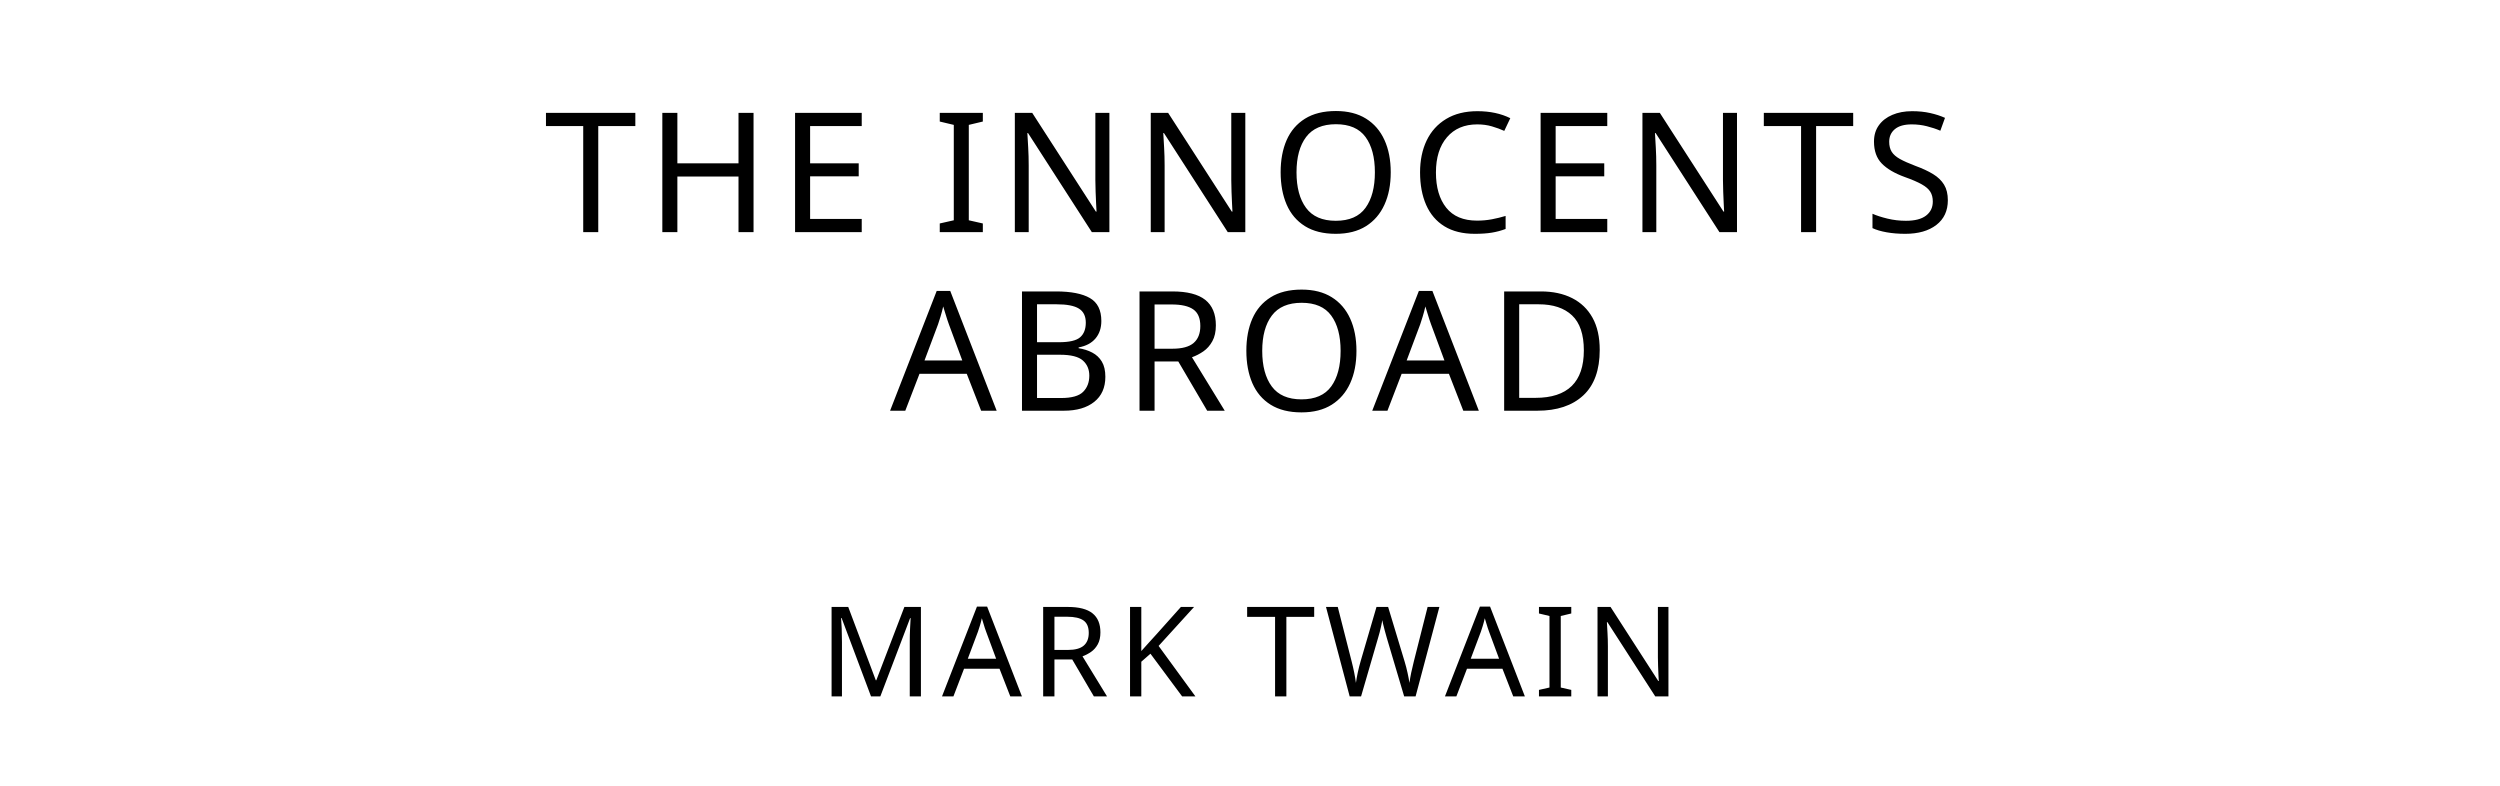
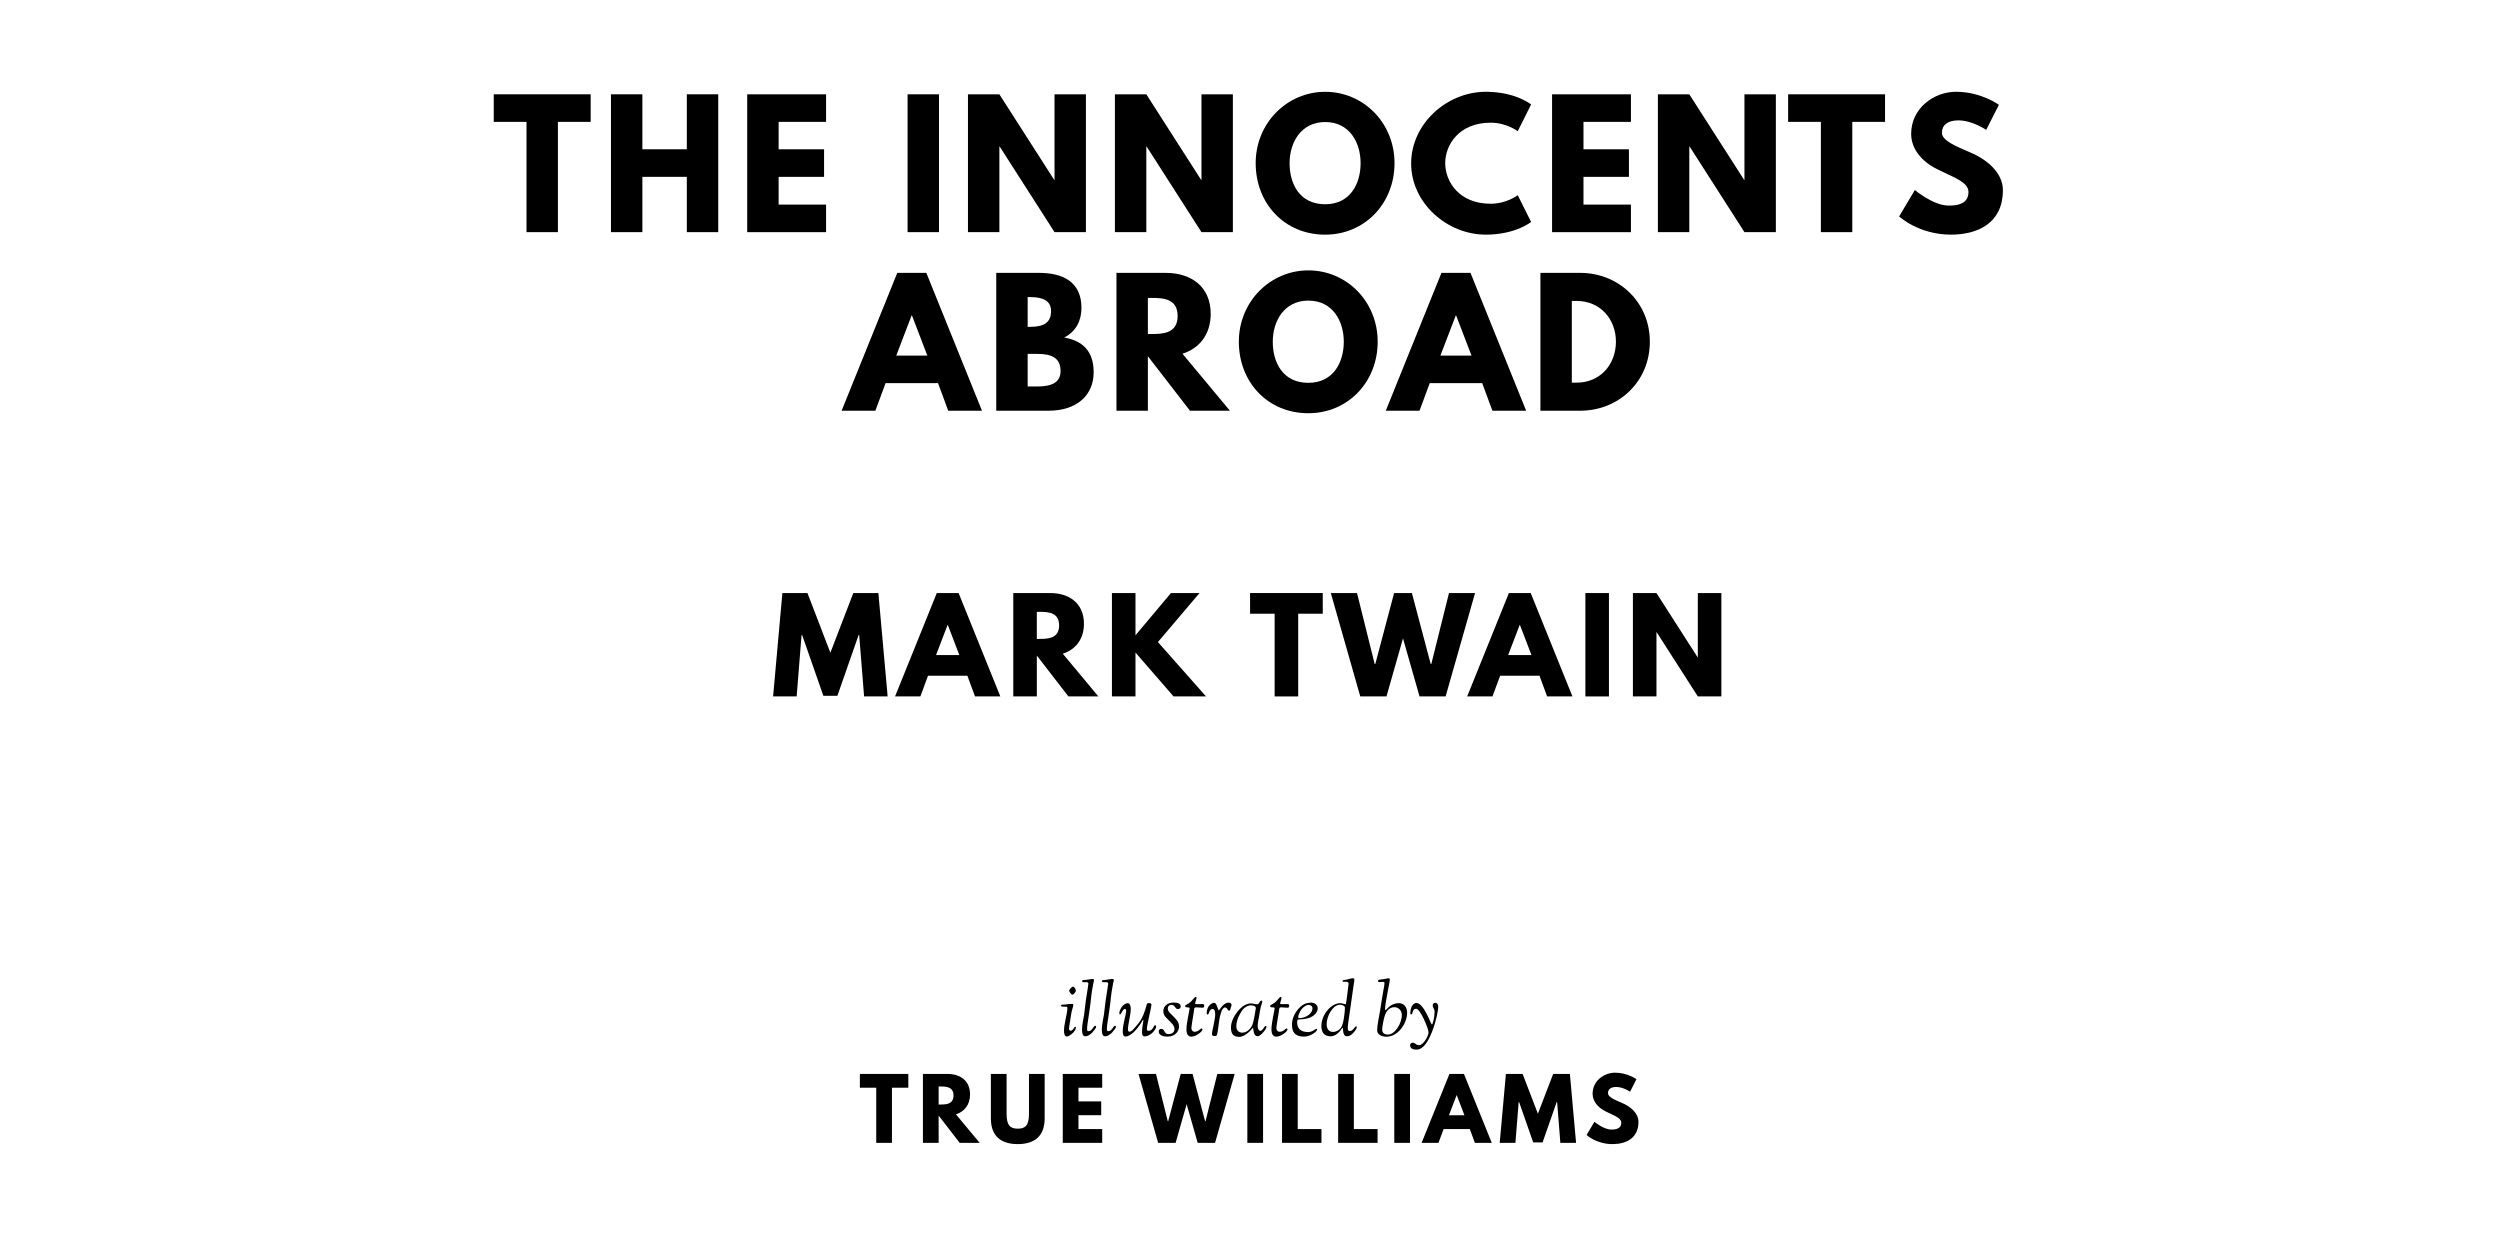
- <svg xmlns="http://www.w3.org/2000/svg" version="1.1" viewBox="0 0 1400 440">
-   <style type="text/css">
- 		text{
- 			font-family: "League Spartan";
- 			letter-spacing: 5px;
- 			text-anchor: middle;
- 		}
- 
- 		.title{
- 			font-size: 93.567px;
- 		}
- 
- 		.author{
- 			font-size: 70.175px;
- 		}
- 	</style>
-   <text class="title" x="700" y="130">THE INNOCENTS</text>
-   <text class="title" x="700" y="230">ABROAD</text>
-   <text class="author" x="700" y="390">MARK TWAIN</text>
+ <svg xmlns="http://www.w3.org/2000/svg" version="1.1" viewBox="0 0 1400 690">
+   <g aria-label="THE INNOCENTS">
+     <path d="M276.50,68.25l0.00-15.44l54.27,0.00l0.00,15.44l-18.34,0.00l0.00,61.75l-17.59,0.00l0.00-61.75l-18.34,0.00z" />
+     <path d="M359.73,99.03l0.00,30.97l-17.59,0.00l0.00-77.19l17.59,0.00l0.00,30.78l24.89,0.00l0.00-30.78l17.59,0.00l0.00,77.19l-17.59,0.00l0.00-30.97l-24.89,0.00z" />
+     <path d="M462.60,52.81l0.00,15.44l-26.57,0.00l0.00,15.35l25.45,0.00l0.00,15.44l-25.45,0.00l0.00,15.53l26.57,0.00l0.00,15.44l-44.16,0.00l0.00-77.19l44.16,0.00z" />
+     <path d="M525.84,52.81l0.00,77.19l-17.59,0.00l0.00-77.19l17.59,0.00z" />
+     <path d="M559.65,82.09l0.00,47.91l-17.59,0.00l0.00-77.19l17.59,0.00l30.69,47.91l0.19,0.00l0.00-47.91l17.59,0.00l0.00,77.19l-17.59,0.00l-30.69-47.91l-0.19,0.00z" />
+     <path d="M641.94,82.09l0.00,47.91l-17.59,0.00l0.00-77.19l17.59,0.00l30.69,47.91l0.19,0.00l0.00-47.91l17.59,0.00l0.00,77.19l-17.59,0.00l-30.69-47.91l-0.19,0.00z" />
+     <path d="M703.18,91.36c0.00-22.55,17.68-39.95,38.92-39.95c21.43,0.00,38.83,17.40,38.83,39.95s-16.65,40.05-38.83,40.05c-22.83,0.00-38.92-17.50-38.92-40.05z  M722.17,91.36c0.00,11.51,5.52,23.02,19.93,23.02c14.04,0.00,19.84-11.51,19.84-23.02s-6.18-23.02-19.84-23.02c-13.57,0.00-19.93,11.51-19.93,23.02z" />
+     <path d="M834.77,114.09c8.98,0.00,15.16-4.77,15.16-4.77l7.49,14.97s-8.61,7.11-25.36,7.11c-21.80,0.00-41.82-17.78-41.82-39.86c0.00-22.18,19.93-40.14,41.82-40.14c16.75,0.00,25.36,7.11,25.36,7.11l-7.49,14.97s-6.18-4.77-15.16-4.77c-17.68,0.00-25.45,12.35-25.45,22.64c0.00,10.39,7.77,22.74,25.45,22.74z" />
+     <path d="M913.32,52.81l0.00,15.44l-26.57,0.00l0.00,15.35l25.45,0.00l0.00,15.44l-25.45,0.00l0.00,15.53l26.57,0.00l0.00,15.44l-44.16,0.00l0.00-77.19l44.16,0.00z" />
+     <path d="M946.01,82.09l0.00,47.91l-17.59,0.00l0.00-77.19l17.59,0.00l30.69,47.91l0.19,0.00l0.00-47.91l17.59,0.00l0.00,77.19l-17.59,0.00l-30.69-47.91l-0.19,0.00z" />
+     <path d="M1001.35,68.25l0.00-15.44l54.27,0.00l0.00,15.44l-18.34,0.00l0.00,61.75l-17.59,0.00l0.00-61.75l-18.34,0.00z" />
+     <path d="M1095.43,51.40c14.04,0.00,23.95,7.30,23.95,7.30l-7.11,14.04s-7.67-5.33-15.63-5.33c-5.99,0.00-9.17,2.71-9.17,6.92c0.00,4.30,7.30,7.39,16.09,11.13c8.61,3.65,18.06,10.95,18.06,21.05c0.00,18.43-14.04,24.89-29.10,24.89c-18.06,0.00-29.01-10.20-29.01-10.20l8.80-14.78s10.29,8.70,18.90,8.70c3.84,0.00,11.13-0.37,11.13-7.58c0.00-5.61-8.23-8.14-17.40-12.73c-9.26-4.58-14.69-11.79-14.69-19.84c0.00-14.41,12.73-23.58,25.17-23.58z" />
+   </g>
+   <g aria-label="ABROAD">
+     <path d="M518.75,152.81l31.16,77.19l-18.90,0.00l-5.71-15.44l-29.38,0.00l-5.71,15.44l-18.90,0.00l31.16-77.19l16.28,0.00z  M519.31,199.12l-8.61-22.46l-0.19,0.00l-8.61,22.46l17.40,0.00z" />
+     <path d="M557.90,152.81l23.95,0.00c13.29,0.00,23.77,4.96,23.77,19.65c0.00,7.11-3.09,13.19-9.64,16.56c9.64,1.68,16.47,7.02,16.47,19.46c0.00,12.73-9.26,21.52-25.26,21.52l-29.29,0.00l0.00-77.19z  M575.49,183.03l1.40,0.00c7.58,0.00,11.70-2.34,11.70-8.80c0.00-5.52-4.02-7.86-11.70-7.86l-1.40,0.00l0.00,16.65z  M575.49,216.43l5.52,0.00c8.33,0.00,12.91-2.53,12.91-8.61c0.00-7.11-4.58-9.64-12.91-9.64l-5.52,0.00l0.00,18.25z" />
+     <path d="M625.22,152.81l27.60,0.00c14.32,0.00,25.17,7.77,25.17,22.92c0.00,11.60-6.36,19.37-15.81,22.36l26.57,31.91l-22.36,0.00l-23.58-30.50l0.00,30.50l-17.59,0.00l0.00-77.19z  M642.81,187.05l2.06,0.00c6.64,0.00,14.60-0.47,14.60-10.11s-7.95-10.11-14.60-10.11l-2.06,0.00l0.00,20.21z" />
+     <path d="M693.75,191.36c0.00-22.55,17.68-39.95,38.92-39.95c21.43,0.00,38.83,17.40,38.83,39.95s-16.65,40.05-38.83,40.05c-22.83,0.00-38.92-17.50-38.92-40.05z  M712.75,191.36c0.00,11.51,5.52,23.02,19.93,23.02c14.04,0.00,19.84-11.51,19.84-23.02s-6.18-23.02-19.84-23.02c-13.57,0.00-19.93,11.51-19.93,23.02z" />
+     <path d="M823.48,152.81l31.16,77.19l-18.90,0.00l-5.71-15.44l-29.38,0.00l-5.71,15.44l-18.90,0.00l31.16-77.19l16.28,0.00z  M824.04,199.12l-8.61-22.46l-0.19,0.00l-8.61,22.46l17.40,0.00z" />
+     <path d="M862.63,152.81l22.36,0.00c21.15,0.00,38.92,16.09,38.92,38.55c0.00,22.55-17.68,38.64-38.92,38.64l-22.36,0.00l0.00-77.19z  M880.22,214.28l2.71,0.00c13.01,0.00,21.89-9.92,21.99-22.83c0.00-12.91-8.89-22.92-21.99-22.92l-2.71,0.00l0.00,45.75z" />
+   </g>
+   <g aria-label="MARK TWAIN">
+     <path d="M483.89,390.00l-2.74-34.32l-0.35,0.00l-11.86,33.96l-7.86,0.00l-11.86-33.96l-0.35,0.00l-2.74,34.32l-13.19,0.00l5.19-57.89l14.04,0.00l12.84,33.40l12.84-33.40l14.04,0.00l5.19,57.89l-13.19,0.00z" />
+     <path d="M536.82,332.11l23.37,57.89l-14.18,0.00l-4.28-11.58l-22.04,0.00l-4.28,11.58l-14.18,0.00l23.37-57.89l12.21,0.00z  M537.24,366.84l-6.46-16.84l-0.14,0.00l-6.46,16.84l13.05,0.00z" />
+     <path d="M567.43,332.11l20.70,0.00c10.74,0.00,18.88,5.82,18.88,17.19c0.00,8.70-4.77,14.53-11.86,16.77l19.93,23.93l-16.77,0.00l-17.68-22.88l0.00,22.88l-13.19,0.00l0.00-57.89z  M580.62,357.79l1.54,0.00c4.98,0.00,10.95-0.35,10.95-7.58s-5.96-7.58-10.95-7.58l-1.54,0.00l0.00,15.16z" />
+     <path d="M675.38,390.00l-18.18,0.00l-21.33-24.56l0.00,24.56l-13.19,0.00l0.00-57.89l13.19,0.00l0.00,23.65l19.86-23.65l16.00,0.00l-23.30,27.44z" />
+     <path d="M700.04,343.68l0.00-11.58l40.70,0.00l0.00,11.58l-13.75,0.00l0.00,46.32l-13.19,0.00l0.00-46.32l-13.75,0.00z" />
+     <path d="M794.94,390.00l-9.26-32.49l-9.26,32.49l-14.67,0.00l-16.49-57.89l14.67,0.00l9.89,39.72l0.35,0.00l10.53-39.72l9.96,0.00l10.53,39.72l0.35,0.00l9.89-39.72l14.60,0.00l-16.49,57.89l-14.60,0.00z" />
+     <path d="M857.20,332.11l23.37,57.89l-14.18,0.00l-4.28-11.58l-22.04,0.00l-4.28,11.58l-14.18,0.00l23.37-57.89l12.21,0.00z  M857.62,366.84l-6.46-16.84l-0.14,0.00l-6.46,16.84l13.05,0.00z" />
+     <path d="M901.01,332.11l0.00,57.89l-13.19,0.00l0.00-57.89l13.19,0.00z" />
+     <path d="M927.62,354.07l0.00,35.93l-13.19,0.00l0.00-57.89l13.19,0.00l23.02,35.93l0.14,0.00l0.00-35.93l13.19,0.00l0.00,57.89l-13.19,0.00l-23.02-35.93l-0.14,0.00z" />
+   </g>
+   <g aria-label="illustrated by">
+     <path d="M594.20,563.17c0.00-0.55,0.51-0.60,0.98-0.60l0.43,0.00c1.70,0.00,2.42-0.38,4.85-0.38c0.30,0.00,0.60,0.17,0.60,0.47c0.00,1.11-0.81,2.76-1.15,4.93c-1.28,8.03-1.28,7.95-1.28,8.46c0.00,0.60,0.43,1.15,0.85,1.15c1.45,0.00,2.04-2.21,2.64-2.21c0.26,0.00,0.43,0.17,0.43,0.47c0.00,0.51-0.77,1.96-1.23,2.47c0.00,0.00-2.34,2.51-3.91,2.51c-1.28,0.00-1.57-1.70-1.57-3.53c0.00-3.23,1.91-9.86,1.91-12.28c0.00-0.72-0.26-0.89-1.02-0.89c-0.89,0.00-1.57-0.04-1.91-0.04c-0.26,0.00-0.60-0.09-0.60-0.51z  M598.70,554.79c0.00-0.38,1.36-2.25,2.13-2.25c0.85,0.00,1.66,1.49,1.66,2.25c0.00,0.85-1.49,2.25-1.87,2.25c-0.77,0.00-1.91-1.83-1.91-2.25z" />
+     <path d="M605.93,576.34c0.00-2.42,1.11-7.44,1.19-8.12c0.38-2.68,0.60-5.70,1.02-8.42c0.72-4.59,1.36-8.42,1.36-8.93s-0.43-0.85-1.06-0.85s-0.72,0.04-1.23,0.04c-0.85,0.00-1.23-0.13-1.23-0.60c0.00-0.21,0.09-0.55,0.64-0.60c3.10-0.21,4.04-0.64,5.14-0.64c0.68,0.00,0.89,0.26,0.89,0.68c0.00,0.60-0.30,1.15-0.43,1.96c-1.57,8.25-0.85,6.67-2.21,15.81c-0.72,5.02-1.23,7.69-1.23,9.14s0.13,1.66,0.68,1.66c2.34,0.00,2.76-3.02,3.87-3.02c0.30,0.00,0.51,0.26,0.51,0.68s-1.11,1.87-2.13,3.06c-1.11,1.28-2.89,2.13-3.70,2.13c-0.85,0.00-2.08,0.00-2.08-4.00z" />
+     <path d="M617.02,576.34c0.00-2.42,1.11-7.44,1.19-8.12c0.38-2.68,0.60-5.70,1.02-8.42c0.72-4.59,1.36-8.42,1.36-8.93s-0.43-0.85-1.06-0.85s-0.72,0.04-1.23,0.04c-0.85,0.00-1.23-0.13-1.23-0.60c0.00-0.21,0.09-0.55,0.64-0.60c3.10-0.21,4.04-0.64,5.14-0.64c0.68,0.00,0.89,0.26,0.89,0.68c0.00,0.60-0.30,1.15-0.43,1.96c-1.57,8.25-0.85,6.67-2.21,15.81c-0.72,5.02-1.23,7.69-1.23,9.14s0.13,1.66,0.68,1.66c2.34,0.00,2.76-3.02,3.87-3.02c0.30,0.00,0.51,0.26,0.51,0.68s-1.11,1.87-2.13,3.06c-1.11,1.28-2.89,2.13-3.70,2.13c-0.85,0.00-2.08,0.00-2.08-4.00z" />
+     <path d="M626.80,567.50c0.00-1.79,1.96-5.70,4.80-5.70c1.53,0.00,1.62,2.59,1.62,3.10c0.00,3.74-1.57,8.50-1.57,11.73c0.00,0.72,0.47,1.15,0.77,1.15c1.36,0.00,2.85-2.00,4.85-4.38c2.76-3.36,3.95-7.27,4.93-11.01c0.13-0.55,0.81-0.68,1.23-0.68c0.68,0.00,1.40,0.30,1.40,0.94c0.00,1.15-2.59,11.43-2.59,13.60c0.00,0.94,0.55,1.02,0.94,1.02c2.59,0.00,2.76-3.15,3.66-3.15c0.55,0.00,0.60,0.51,0.60,0.89c0.00,1.02-2.64,5.36-6.63,5.36c-0.94,0.00-1.28-0.98-1.28-2.30c0.00-2.72,0.77-6.08,0.77-6.46c0.00-0.30-0.09-0.47-0.21-0.47c-0.26,0.00-0.47,0.94-1.74,2.72c-1.91,2.72-5.06,6.59-8.16,6.59c-1.15,0.00-1.45-1.49-1.45-2.72c0.00-4.59,1.91-9.27,1.91-11.86c0.00-0.47-0.30-0.89-0.85-0.89c-0.38,0.00-1.32,1.11-1.91,2.47c-0.17,0.43-0.43,0.60-0.64,0.60c-0.26,0.00-0.43-0.26-0.43-0.55z" />
+     <path d="M648.91,577.70c0.00-1.32,0.85-1.53,1.36-1.53c2.17,0.00,1.45,2.93,4.04,2.93c3.10,0.00,3.40-2.21,3.40-2.72c0.00-2.00-1.40-3.23-2.93-4.76c-1.70-1.74-3.32-2.85-3.32-5.40c0.00-2.85,2.47-4.80,5.78-4.80c2.30,0.00,3.95,0.55,3.95,2.21c0.00,1.32-1.40,1.45-1.62,1.45c-1.53,0.00-1.70-2.38-3.36-2.38c-1.62,0.00-2.25,0.98-2.25,2.25c0.00,1.62,2.34,3.36,3.36,4.46c1.32,1.49,2.93,2.68,2.93,5.53c0.00,1.53-1.19,5.57-6.63,5.57c-1.66,0.00-4.72-0.55-4.72-2.81z" />
+     <path d="M663.66,563.42c0.00-0.85,1.62-0.81,3.49-2.76c1.70-1.79,1.79-2.34,2.47-2.34c0.21,0.00,0.43,0.13,0.43,0.51c0.00,0.55-0.77,2.55-0.77,3.19c0.00,0.26,0.09,0.30,1.49,0.30c1.66,0.00,2.00-0.04,2.47-0.04c0.89,0.00,1.11,0.30,1.11,0.81c0.00,0.98-0.26,1.23-1.02,1.23c-0.68,0.00-2.51-0.21-3.44-0.21c-1.23,0.00-1.11,0.77-1.36,2.51c-0.38,2.64-1.36,8.16-1.36,8.84c0.00,2.25,1.57,2.34,1.74,2.34c2.34,0.00,3.32-1.87,4.00-1.87c0.13,0.00,0.47,0.00,0.47,0.60c0.00,1.11-3.61,4.00-6.25,4.00c-1.15,0.00-2.72-0.68-2.72-4.00c0.00-3.91,1.79-10.80,1.79-11.94c0.00-0.89-2.51,0.04-2.51-1.15z" />
+     <path d="M675.77,567.42c0.00-4.85,3.61-5.87,4.00-5.87c0.89,0.00,1.32,0.81,1.57,1.49c1.06,2.76,1.11,2.81,1.19,2.81c0.30,0.00,2.42-4.38,5.57-4.38c1.11,0.00,1.57,0.72,1.57,1.32c0.00,0.55-0.34,1.11-0.47,1.57c-0.09,0.30-0.17,1.62-0.94,1.62c-0.94,0.00-0.77-1.79-2.30-1.79c-1.91,0.00-2.98,5.57-3.19,7.35l-0.21,1.40c-0.94,7.23-0.85,7.23-2.38,7.23l-0.21,0.00c-0.43,0.00-1.28-0.09-1.28-1.11c0.00-1.70,1.83-7.95,1.83-11.14c0.00-2.13-0.68-2.89-1.45-2.89c-1.74,0.00-2.08,2.55-2.34,2.85c-0.13,0.13-0.26,0.26-0.47,0.26c-0.17,0.00-0.51-0.13-0.51-0.72z" />
+     <path d="M689.37,575.15c0.00-2.38,1.06-4.80,2.38-6.93c1.53-2.42,3.49-4.46,5.74-5.53c1.15-0.55,2.00-0.77,3.10-0.77c1.32,0.00,2.21,0.47,3.61,0.47c0.85,0.00,1.36-2.08,2.21-2.08c0.26,0.00,0.47,0.17,0.47,0.64c0.00,0.68-0.55,1.70-0.85,2.93c-0.38,1.57-0.64,3.53-0.98,5.44c-0.34,1.87-0.77,3.83-0.77,5.44c0.00,1.11,0.64,2.51,1.45,2.51c1.40,0.00,2.30-2.76,3.10-2.76c0.34,0.00,0.38,0.30,0.38,0.47c0.00,0.43-0.21,1.06-0.77,1.83c-1.06,1.53-2.98,3.49-4.12,3.49c-2.72,0.00-2.34-4.76-2.64-4.76c-0.21,0.00-3.74,5.10-7.78,5.10s-4.55-2.72-4.55-5.48z  M692.35,574.90c0.00,2.13,1.53,3.40,3.32,3.40c3.06,0.00,5.06-3.06,5.44-3.83c1.02-2.04,2.17-9.86,2.17-9.99c0.00-1.19-1.91-1.49-2.81-1.49c-1.74,0.00-4.00,1.28-5.27,3.44c-1.23,2.04-2.25,3.95-2.64,6.16c-0.13,0.77-0.21,1.53-0.21,2.30z" />
+     <path d="M711.26,563.42c0.00-0.85,1.62-0.81,3.49-2.76c1.70-1.79,1.79-2.34,2.47-2.34c0.21,0.00,0.43,0.13,0.43,0.51c0.00,0.55-0.77,2.55-0.77,3.19c0.00,0.26,0.09,0.30,1.49,0.30c1.66,0.00,2.00-0.04,2.47-0.04c0.89,0.00,1.11,0.30,1.11,0.81c0.00,0.98-0.26,1.23-1.02,1.23c-0.68,0.00-2.51-0.21-3.44-0.21c-1.23,0.00-1.11,0.77-1.36,2.51c-0.38,2.64-1.36,8.16-1.36,8.84c0.00,2.25,1.57,2.34,1.74,2.34c2.34,0.00,3.32-1.87,4.00-1.87c0.13,0.00,0.47,0.00,0.47,0.60c0.00,1.11-3.61,4.00-6.25,4.00c-1.15,0.00-2.72-0.68-2.72-4.00c0.00-3.91,1.79-10.80,1.79-11.94c0.00-0.89-2.51,0.04-2.51-1.15z" />
+     <path d="M723.51,573.75c0.00-3.66,1.87-7.31,4.80-10.03c1.57-1.49,3.53-2.25,5.91-2.25c2.00,0.00,3.70,1.28,3.70,3.15c0.00,3.06-3.32,4.80-4.12,5.14c-0.38,0.17-2.68,1.11-6.67,1.15c-0.60,0.00-0.72,0.64-0.72,1.74c0.00,3.19,1.91,5.31,6.12,5.31c2.42,0.00,4.12-1.83,4.59-1.83c0.34,0.00,0.51,0.17,0.51,0.43c0.00,0.98-3.70,3.95-7.40,3.95c-5.40,0.00-6.72-2.98-6.72-6.76z  M726.99,569.33c0.00,0.30,0.09,0.85,0.38,0.85c4.12,0.00,7.61-2.76,7.61-5.44c0.00-1.62-1.53-2.00-2.25-2.00c-1.06,0.00-2.38,0.85-3.49,2.00c-1.28,1.32-2.25,4.04-2.25,4.59z" />
+     <path d="M739.96,574.69c0.00-6.59,5.53-12.92,10.58-12.92c1.11,0.00,1.96,0.55,3.15,0.55c0.13,0.00,1.53-11.18,1.53-11.48c0.00-0.64-0.60-1.06-1.23-1.06c-0.47,0.00-1.45,0.04-1.49,0.04c-0.43,0.00-0.68-0.17-0.68-0.47c0.00-0.72,1.49-0.55,2.68-0.85c2.38-0.60,2.13-0.68,3.27-0.68c0.38,0.00,0.68,0.34,0.68,0.72c0.00,1.11-0.43,2.47-2.81,19.85c-0.47,3.23-0.89,5.91-0.89,7.18c0.00,0.94,0.13,1.83,1.11,1.83c1.87,0.00,2.85-2.64,3.53-2.64c0.34,0.00,0.47,0.21,0.47,0.38c0.00,0.89-2.68,5.19-5.44,5.19c-2.98,0.00-2.00-4.76-2.59-4.76c-0.38,0.00-2.55,4.76-6.76,4.76c-3.61,0.00-5.10-2.47-5.10-5.65z  M742.93,573.50c0.00,2.47,1.02,4.38,3.61,4.38c1.53,0.00,3.19-0.81,4.29-2.21c1.70-2.13,2.34-9.61,2.34-11.31c0.00-1.15-1.70-1.70-2.85-1.70c-3.91,0.00-7.40,6.38-7.40,10.84z" />
+     <path d="M771.20,576.98c0.00-2.72,0.98-7.14,1.57-10.58c0.77-4.42,1.28-8.54,1.91-11.69c0.38-1.83,0.64-3.32,0.64-4.34c0.00-0.21-0.21-0.51-1.06-0.51c-0.64,0.00-1.11,0.09-1.74,0.09c-0.47,0.00-0.81,0.00-0.81-0.60c0.00-0.85,1.19-0.81,3.15-1.06c1.66-0.21,2.42-0.47,2.68-0.47c0.47,0.00,0.81,0.30,0.81,0.77c0.00,0.77-2.72,13.43-2.72,16.49c0.00,0.30,0.13,0.64,0.21,0.64c0.60,0.00,2.59-3.95,7.48-3.95c3.19,0.00,4.68,2.64,4.68,5.40c0.00,5.78-5.02,13.39-11.60,13.39c-2.51,0.00-5.19-1.11-5.19-3.57z  M774.01,576.47c0.00,1.45,0.64,2.89,3.27,2.89c3.83,0.00,7.74-6.12,7.74-11.01c0.00-2.38-1.83-4.34-4.17-4.34c-1.02,0.00-3.78,0.43-5.14,4.12c-1.23,3.36-1.70,7.91-1.70,8.33z" />
+     <path d="M789.65,585.31c0.00-0.72,0.64-1.40,1.36-1.40c1.70,0.00,1.74,1.40,3.70,1.40c2.47,0.00,5.27-5.44,5.27-7.06c0.00-2.38-4.68-13.35-6.93-13.35c-2.47,0.00-1.57,3.19-2.85,3.19c-0.26,0.00-0.43-0.21-0.43-0.94c0.00-1.79,0.85-5.48,3.44-5.48c4.12,0.00,8.16,12.07,8.63,12.07c0.60,0.00,1.53-4.55,1.53-7.40c0.00-1.23-1.06-2.08-1.06-3.23c0.00-0.77,0.43-1.57,1.45-1.57c0.94,0.00,1.66,0.94,1.66,2.25c0.00,1.91-1.02,7.78-3.53,14.11c-2.00,5.06-4.72,9.90-8.71,9.90c-1.83,0.00-3.53-0.55-3.53-2.51z" />
+   </g>
+   <g aria-label="TRUE WILLIAMS">
+     <path d="M481.53,609.12l0.00-7.72l27.13,0.00l0.00,7.72l-9.17,0.00l0.00,30.88l-8.80,0.00l0.00-30.88l-9.17,0.00z" />
+     <path d="M516.85,601.40l13.80,0.00c7.16,0.00,12.58,3.88,12.58,11.46c0.00,5.80-3.18,9.68-7.91,11.18l13.29,15.95l-11.18,0.00l-11.79-15.25l0.00,15.25l-8.80,0.00l0.00-38.60z  M525.64,618.53l1.03,0.00c3.32,0.00,7.30-0.23,7.30-5.05s-3.98-5.05-7.30-5.05l-1.03,0.00l0.00,10.11z" />
+     <path d="M585.01,601.40l0.00,24.89c0.00,9.54-5.24,14.41-15.06,14.41s-15.06-4.87-15.06-14.41l0.00-24.89l8.80,0.00l0.00,22.32c0.00,6.46,1.96,8.33,6.27,8.33s6.27-1.87,6.27-8.33l0.00-22.32l8.80,0.00z" />
+     <path d="M617.23,601.40l0.00,7.72l-13.29,0.00l0.00,7.67l12.73,0.00l0.00,7.72l-12.73,0.00l0.00,7.77l13.29,0.00l0.00,7.72l-22.08,0.00l0.00-38.60l22.08,0.00z" />
+     <path d="M670.70,640.00l-6.18-21.66l-6.18,21.66l-9.78,0.00l-10.99-38.60l9.78,0.00l6.60,26.48l0.23,0.00l7.02-26.48l6.64,0.00l7.02,26.48l0.23,0.00l6.60-26.48l9.73,0.00l-10.99,38.60l-9.73,0.00z" />
+     <path d="M707.32,601.40l0.00,38.60l-8.80,0.00l0.00-38.60l8.80,0.00z" />
+     <path d="M726.73,601.40l0.00,30.88l13.29,0.00l0.00,7.72l-22.08,0.00l0.00-38.60l8.80,0.00z" />
+     <path d="M758.16,601.40l0.00,30.88l13.29,0.00l0.00,7.72l-22.08,0.00l0.00-38.60l8.80,0.00z" />
+     <path d="M789.60,601.40l0.00,38.60l-8.80,0.00l0.00-38.60l8.80,0.00z" />
+     <path d="M819.81,601.40l15.58,38.60l-9.45,0.00l-2.85-7.72l-14.69,0.00l-2.85,7.72l-9.45,0.00l15.58-38.60l8.14,0.00z  M820.09,624.56l-4.30-11.23l-0.09,0.00l-4.30,11.23l8.70,0.00z" />
+     <path d="M873.80,640.00l-1.82-22.88l-0.23,0.00l-7.91,22.64l-5.24,0.00l-7.91-22.64l-0.23,0.00l-1.82,22.88l-8.80,0.00l3.46-38.60l9.36,0.00l8.56,22.27l8.56-22.27l9.36,0.00l3.46,38.60l-8.80,0.00z" />
+     <path d="M904.43,600.70c7.02,0.00,11.98,3.65,11.98,3.65l-3.56,7.02s-3.84-2.67-7.81-2.67c-2.99,0.00-4.58,1.36-4.58,3.46c0.00,2.15,3.65,3.70,8.05,5.57c4.30,1.82,9.03,5.47,9.03,10.53c0.00,9.22-7.02,12.44-14.55,12.44c-9.03,0.00-14.50-5.10-14.50-5.10l4.40-7.39s5.15,4.35,9.45,4.35c1.92,0.00,5.57-0.19,5.57-3.79c0.00-2.81-4.12-4.07-8.70-6.36c-4.63-2.29-7.35-5.89-7.35-9.92c0.00-7.20,6.36-11.79,12.58-11.79z" />
+   </g>
</svg>
